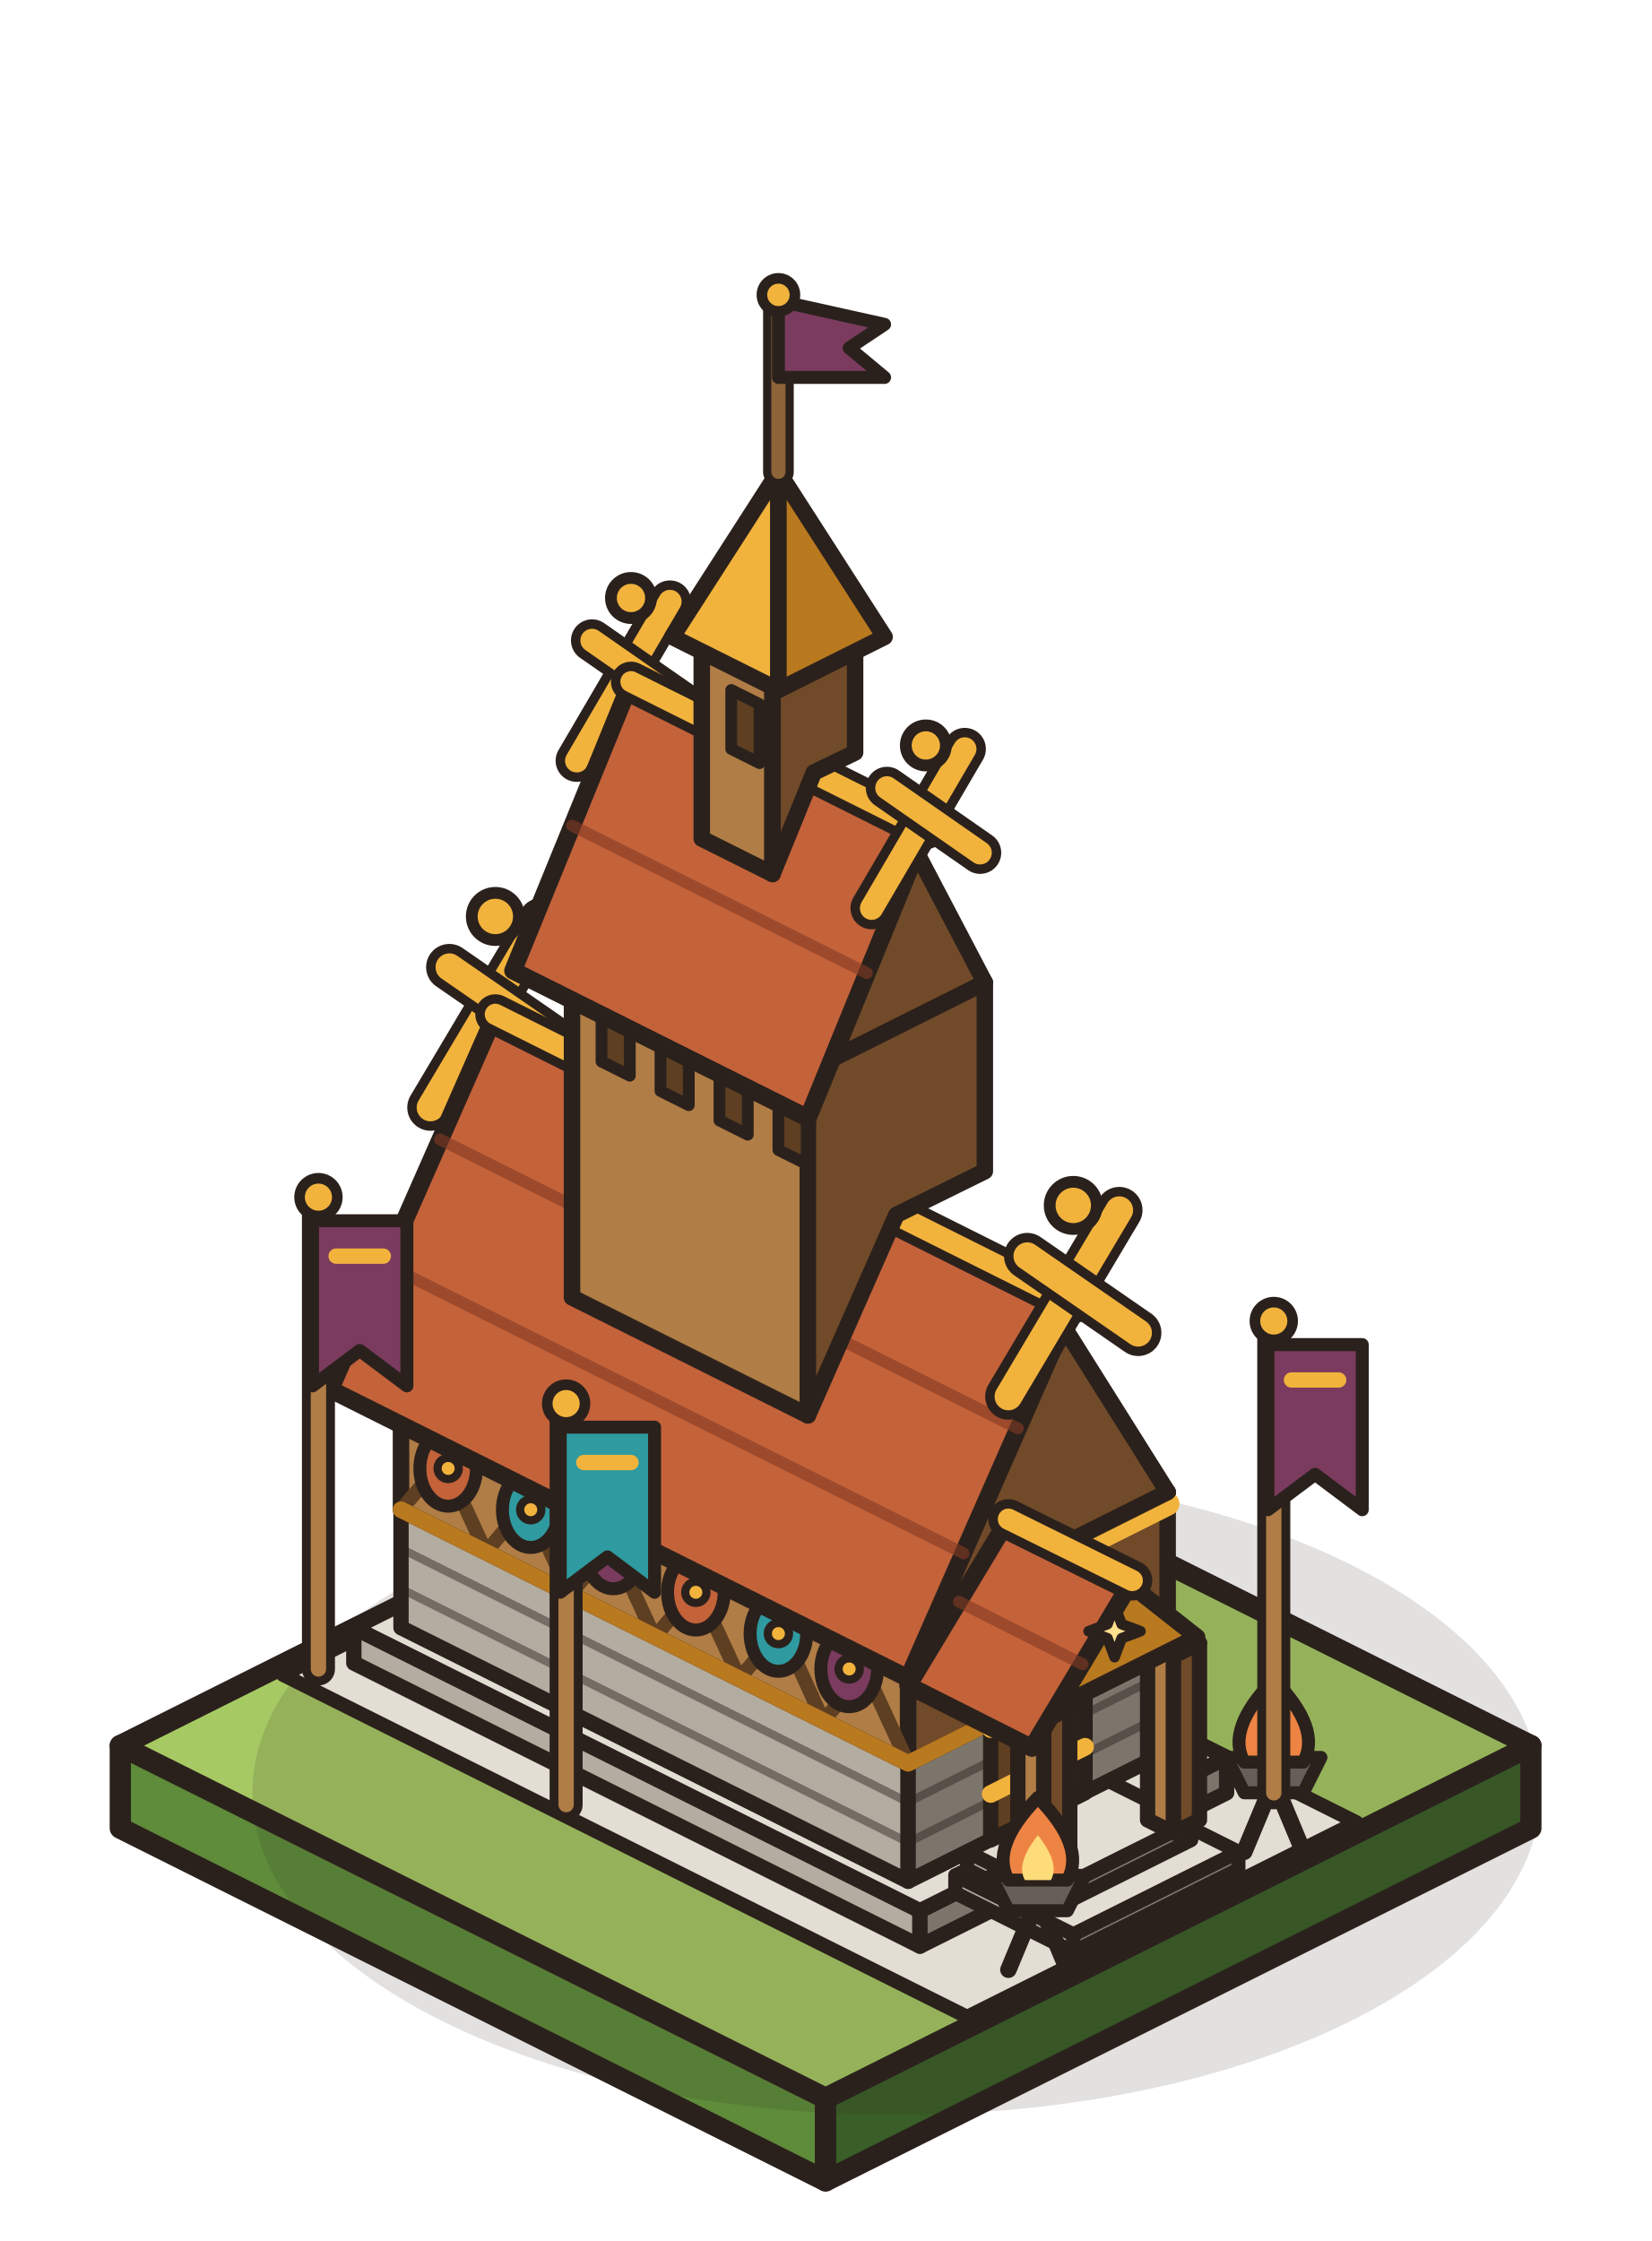
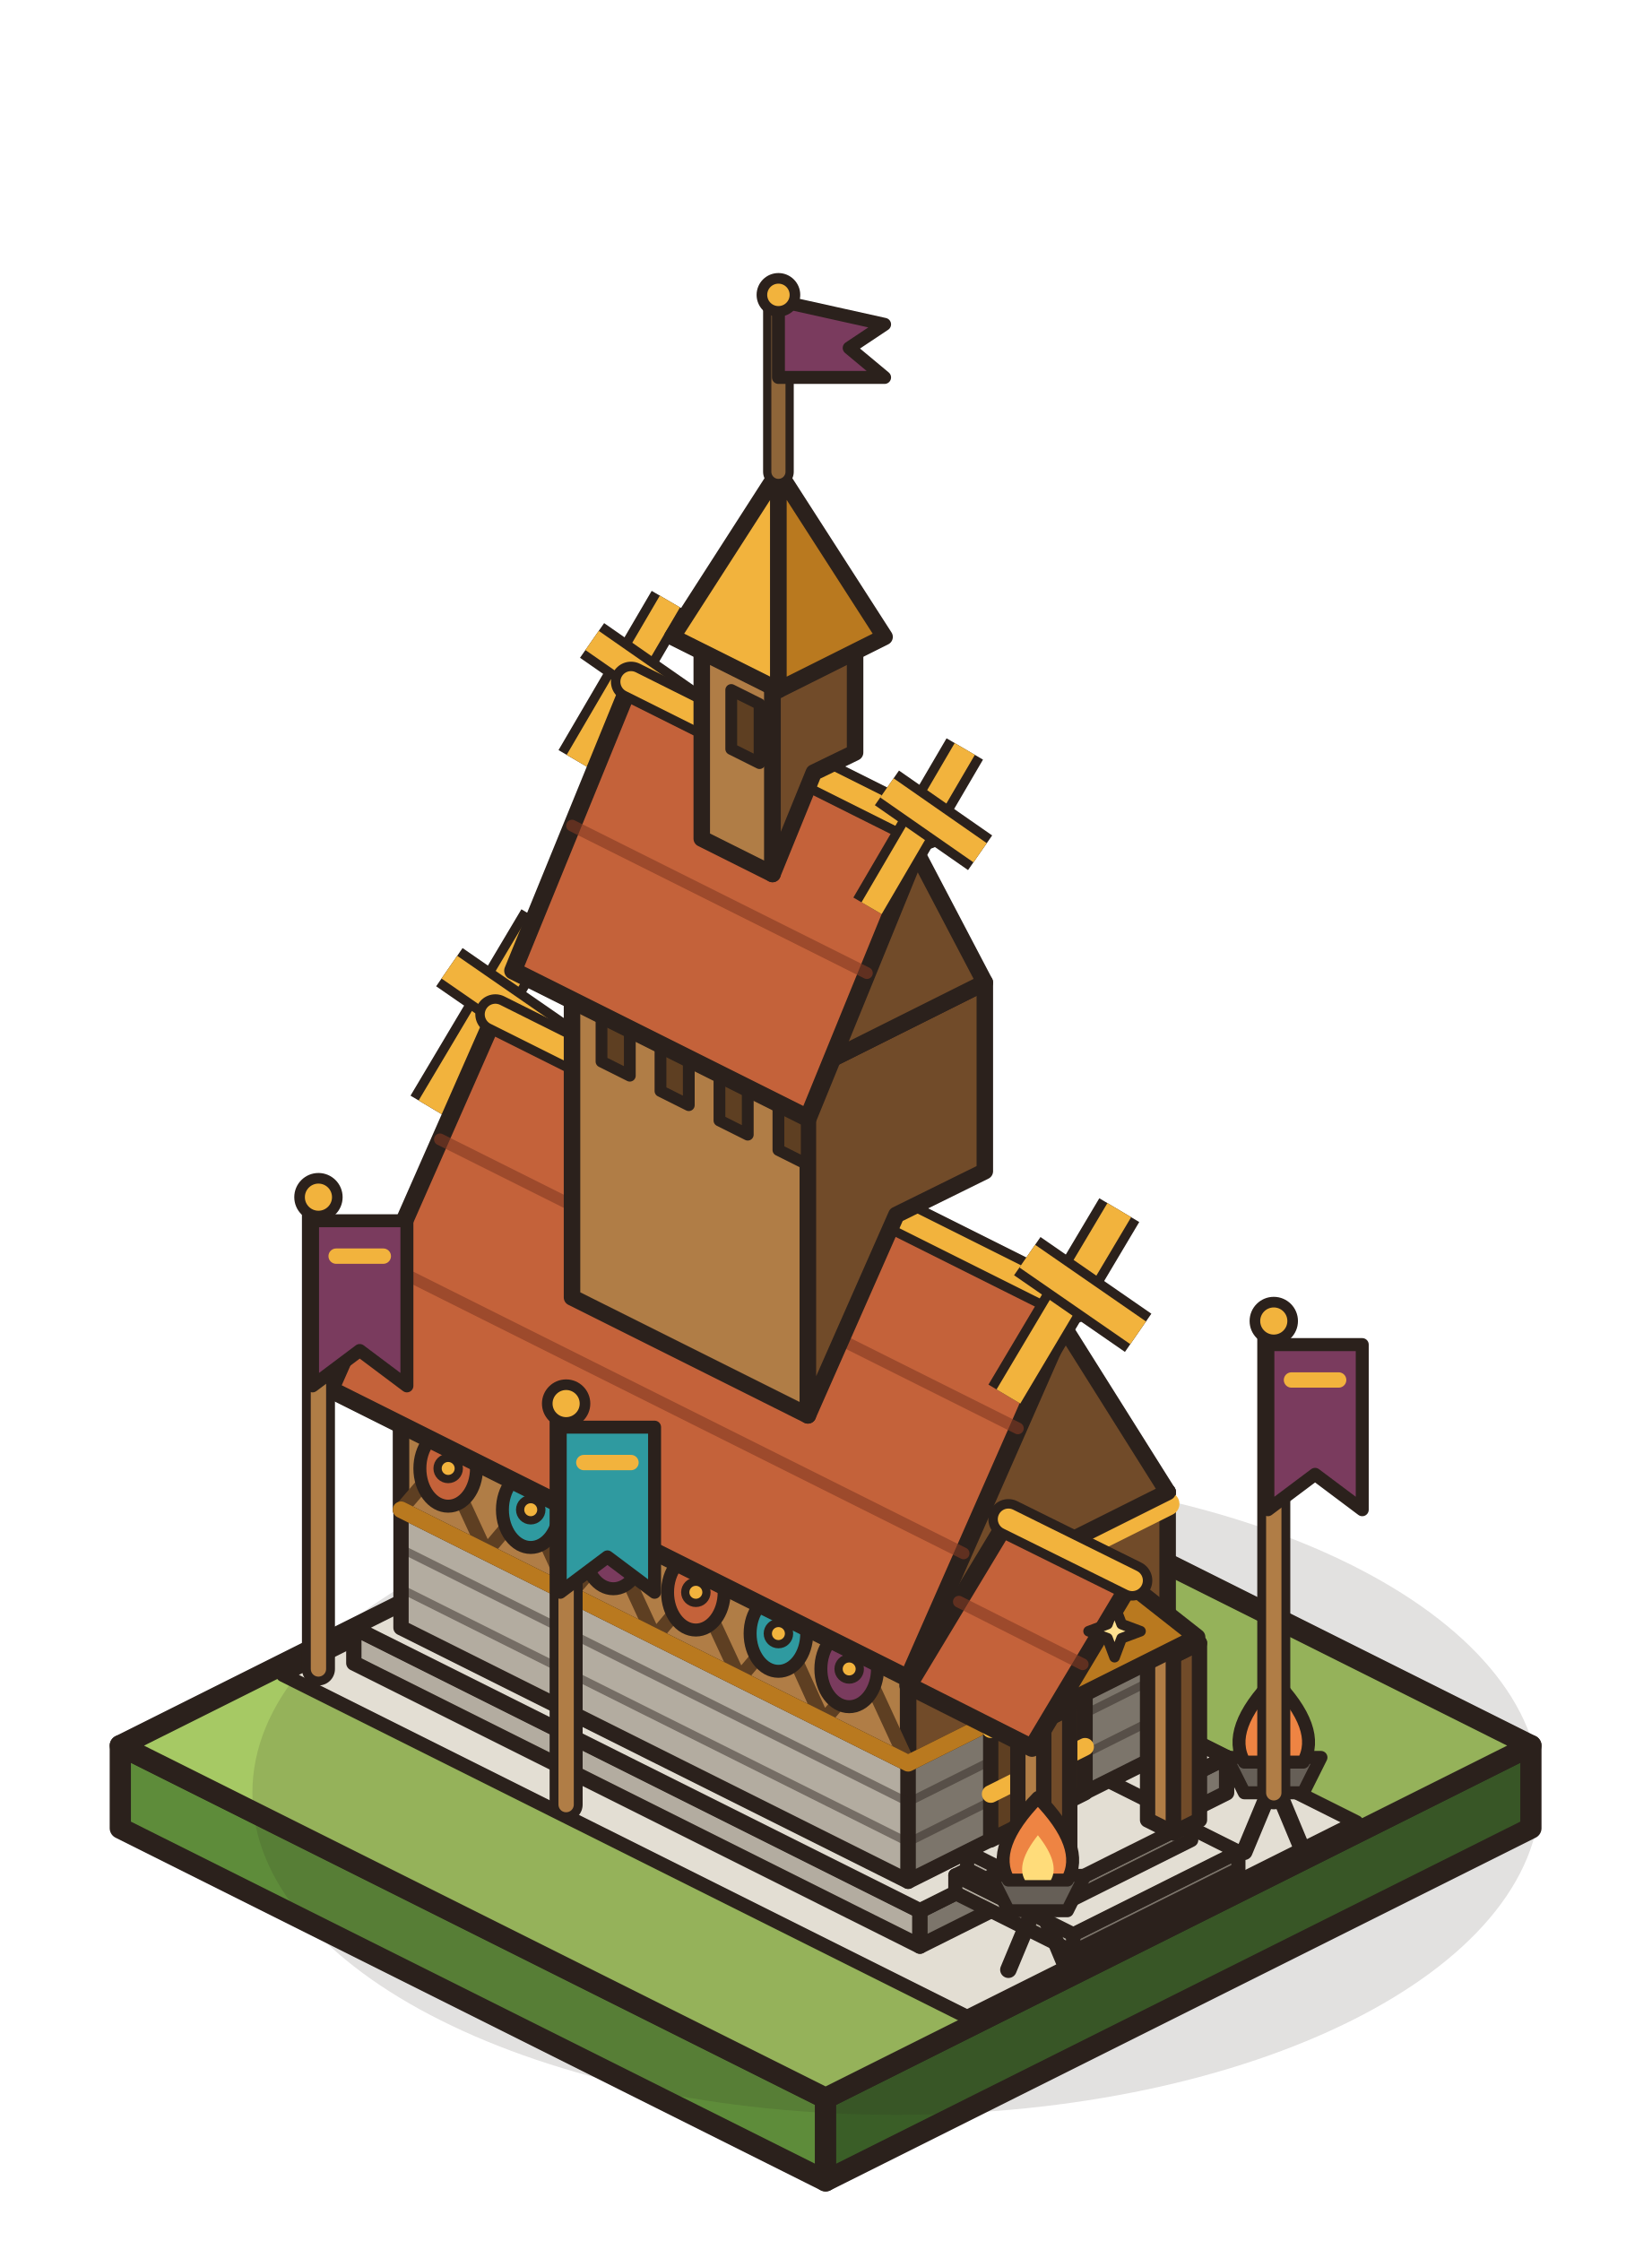
<svg xmlns="http://www.w3.org/2000/svg" viewBox="-70 -122 140 190" width="280" height="380">
  <path d="M-59.8 26L0 55.9L0 62.9L-59.8 33Z" fill="#5E8C3A" stroke="#2B211C" stroke-width="1.8" stroke-linejoin="round" />
  <path d="M59.8 26L0 55.9L0 62.9L59.8 33Z" fill="#3A5E27" stroke="#2B211C" stroke-width="1.8" stroke-linejoin="round" />
  <path d="M0 -3.9L59.8 26L0 55.9L-59.8 26Z" fill="#A6C964" stroke="#2B211C" stroke-width="1.8" stroke-linejoin="round" />
  <ellipse cx="6" cy="30" rx="54.6" ry="27.3" fill="#2B211C" opacity="0.14" />
  <g stroke="#2B211C" stroke-width="1.5" stroke-linejoin="round" stroke-linecap="round">
    <path d="M-13 3.5L45 32.5L12 49L-46 20Z" fill="#E3DED3" stroke-width="1.2" />
    <path d="M-40 19L8 43L8 40L-40 16Z" fill="#B3ACA0" stroke-width="1.3" />
    <path d="M8 43L34 30L34 27L8 40Z" fill="#7C756B" stroke-width="1.3" />
    <path d="M-14 3L34 27L8 40L-40 16Z" fill="#E3DED3" stroke-width="1.3" />
    <path d="M-36 16L7 37.5L7 27.5L-36 6Z" fill="#B3ACA0" stroke-width="1.3" />
    <path d="M7 37.5L29 26.5L29 16.5L7 27.5Z" fill="#7C756B" stroke-width="1.3" />
    <path d="M-14 -5L29 16.5L7 27.5L-36 6Z" fill="#E3DED3" stroke-width="1.3" />
    <path d="M-36 12.7L7 34.2L29 23.2M-36 9.3L7 30.8L29 19.8" fill="none" stroke="#2B211C" stroke-width="0.7" opacity="0.45" />
    <path d="M-36 6L7 27.5L7 15.5L-36 -6Z" fill="#B07D46" stroke-width="1.4" />
    <path d="M7 27.5L29 16.5L29 4.5L7 15.5Z" fill="#714B29" stroke-width="1.4" />
    <path d="M-14 -17L29 4.5L7 15.5L-36 -6Z" fill="#E4B67C" stroke-width="1.4" />
    <path d="M-36 6L-28.8 -2.4M-28.8 9.6L-36 -6M-28.8 9.6L-21.7 1.2M-21.7 13.2L-28.8 -2.4M-21.7 13.2L-14.5 4.8M-14.5 16.8L-21.7 1.2M-14.5 16.8L-7.3 8.3M-7.3 20.3L-14.5 4.8M-7.3 20.3L-0.2 11.9M-0.2 23.9L-7.3 8.3M-0.2 23.9L7 15.5M7 27.5L-0.2 11.9" fill="none" stroke="#5E3F22" stroke-width="1.2" />
    <path d="M-36 -5L7 16.5L29 5.5" fill="none" stroke="#F2B33D" stroke-width="2" />
    <path d="M-36 6L7 27.5L29 16.5" fill="none" stroke="#B9791F" stroke-width="1.4" />
    <ellipse cx="-32" cy="2.5" rx="2.4" ry="3.2" fill="#C4623A" stroke-width="1.1" />
    <circle cx="-32" cy="2.5" r="0.9" fill="#F2B33D" stroke-width="0.7" />
    <ellipse cx="-25" cy="6" rx="2.4" ry="3.2" fill="#2F9AA0" stroke-width="1.1" />
    <circle cx="-25" cy="6" r="0.9" fill="#F2B33D" stroke-width="0.7" />
    <ellipse cx="-18" cy="9.5" rx="2.4" ry="3.2" fill="#7A3B5E" stroke-width="1.1" />
    <circle cx="-18" cy="9.5" r="0.9" fill="#F2B33D" stroke-width="0.7" />
    <ellipse cx="-11" cy="13" rx="2.4" ry="3.2" fill="#C4623A" stroke-width="1.1" />
    <circle cx="-11" cy="13" r="0.9" fill="#F2B33D" stroke-width="0.7" />
    <ellipse cx="-4" cy="16.5" rx="2.4" ry="3.2" fill="#2F9AA0" stroke-width="1.1" />
    <circle cx="-4" cy="16.5" r="0.9" fill="#F2B33D" stroke-width="0.7" />
    <ellipse cx="2" cy="19.5" rx="2.4" ry="3.2" fill="#7A3B5E" stroke-width="1.1" />
    <circle cx="2" cy="19.5" r="0.9" fill="#F2B33D" stroke-width="0.7" />
-     <path d="M-33.5 -28.1L-24.1 -43.9" fill="none" stroke="#2B211C" stroke-width="3.94" />
-     <path d="M-33.5 -28.1L-24.1 -43.9" fill="none" stroke="#F2B33D" stroke-width="2.34" />
-     <path d="M-22.5 -33.5L-31.9 -40" fill="none" stroke="#2B211C" stroke-width="3.94" />
-     <path d="M-22.5 -33.5L-31.9 -40" fill="none" stroke="#F2B33D" stroke-width="2.34" />
-     <circle cx="-28" cy="-44.3" r="2" fill="#F2B33D" stroke-width="1" />
+     <path d="M-33.5 -28.1L-24.1 -43.9" fill="none" stroke="#2B211C" stroke-width="3.94" stroke-linecap="butt" />
+     <path d="M-33.5 -28.1L-24.1 -43.9" fill="none" stroke="#F2B33D" stroke-width="2.34" stroke-linecap="butt" />
+     <path d="M-22.5 -33.5L-31.9 -40" fill="none" stroke="#2B211C" stroke-width="3.94" stroke-linecap="butt" />
+     <path d="M-22.5 -33.5L-31.9 -40" fill="none" stroke="#F2B33D" stroke-width="2.34" stroke-linecap="butt" />
    <path d="M29 4.5L18 -13L7 15.5Z" fill="#714B29" stroke-width="1.4" />
    <path d="M-28 -36L21 -11.5L7 20.3L-42 -4.2Z" fill="#C4623A" stroke-width="1.5" />
    <path d="M-32.7 -25.4L16.3 -0.9M-37.3 -14.8L11.7 9.7" fill="none" stroke="#843A23" stroke-width="1" opacity="0.6" />
    <path d="M-28 -36L21 -11.5" fill="none" stroke="#2B211C" stroke-width="3.4" />
    <path d="M-28 -36L21 -11.5" fill="none" stroke="#F2B33D" stroke-width="1.8" />
    <path d="M-21.5 -12L-1.5 -2L-1.5 -31.2L-21.5 -41.2Z" fill="#B07D46" stroke-width="1.4" />
    <path d="M-1.5 -2L6 -19L13.5 -22.7L13.5 -38.7L-1.5 -31.2Z" fill="#714B29" stroke-width="1.4" />
    <path d="M-19 -32L-16.6 -30.8L-16.6 -35.8L-19 -37Z" fill="#5E3F22" stroke-width="1" />
    <path d="M-14 -29.5L-11.6 -28.3L-11.6 -33.3L-14 -34.5Z" fill="#5E3F22" stroke-width="1" />
    <path d="M-9 -27L-6.6 -25.8L-6.6 -30.8L-9 -32Z" fill="#5E3F22" stroke-width="1" />
    <path d="M-4 -24.5L-1.6 -23.3L-1.6 -28.3L-4 -29.5Z" fill="#5E3F22" stroke-width="1" />
    <path d="M-21.5 -40.2L-1.5 -30.2" fill="none" stroke="#F2B33D" stroke-width="1.6" />
-     <path d="M-21.1 -57.5L-13.2 -71" fill="none" stroke="#2B211C" stroke-width="3.58" />
-     <path d="M-21.1 -57.5L-13.2 -71" fill="none" stroke="#F2B33D" stroke-width="1.98" />
-     <path d="M-11.9 -62.2L-19.8 -67.7" fill="none" stroke="#2B211C" stroke-width="3.58" />
-     <path d="M-11.9 -62.2L-19.8 -67.7" fill="none" stroke="#F2B33D" stroke-width="1.98" />
-     <circle cx="-16.5" cy="-71.3" r="1.7" fill="#F2B33D" stroke-width="1" />
+     <path d="M-21.1 -57.5L-13.2 -71" fill="none" stroke="#2B211C" stroke-width="3.58" stroke-linecap="butt" />
+     <path d="M-21.1 -57.5L-13.2 -71" fill="none" stroke="#F2B33D" stroke-width="1.98" stroke-linecap="butt" />
+     <path d="M-11.9 -62.2L-19.8 -67.7" fill="none" stroke="#2B211C" stroke-width="3.58" stroke-linecap="butt" />
+     <path d="M-11.9 -62.2L-19.8 -67.7" fill="none" stroke="#F2B33D" stroke-width="1.98" stroke-linecap="butt" />
    <path d="M13.5 -38.7L6 -53L-1.5 -31.2Z" fill="#714B29" stroke-width="1.4" />
    <path d="M-16.5 -64.2L8.5 -51.7L-1.5 -27.2L-26.5 -39.7Z" fill="#C4623A" stroke-width="1.5" />
    <path d="M-21.5 -52L3.5 -39.5" fill="none" stroke="#843A23" stroke-width="1" opacity="0.6" />
    <path d="M-16.5 -64.2L8.5 -51.7" fill="none" stroke="#2B211C" stroke-width="3.4" />
    <path d="M-16.5 -64.2L8.5 -51.7" fill="none" stroke="#F2B33D" stroke-width="1.8" />
    <path d="M-10.5 -50.9L-4.5 -47.9L-4.5 -64.7L-10.5 -67.7Z" fill="#B07D46" stroke-width="1.4" />
    <path d="M-4.5 -47.9L-1 -56.5L2.5 -58.2L2.5 -68.2L-4.5 -64.7Z" fill="#714B29" stroke-width="1.4" />
    <path d="M-8 -58.5L-5.6 -57.3L-5.6 -62.3L-8 -63.5Z" fill="#5E3F22" stroke-width="1" />
    <path d="M-13 -68L-4 -63.5L-4 -82Z" fill="#F2B33D" stroke-width="1.4" />
    <path d="M-4 -63.5L5 -68L-4 -82Z" fill="#B9791F" stroke-width="1.4" />
    <path d="M-4 -82L-4 -97" fill="none" stroke="#2B211C" stroke-width="2.6" />
    <path d="M-4 -82L-4 -97" fill="none" stroke="#8E6539" stroke-width="1.2" />
    <path d="M-4 -96.5L5 -94.5L2 -92.5L5 -90L-4 -90Z" fill="#7A3B5E" stroke-width="1.1" />
    <circle cx="-4" cy="-97" r="1.4" fill="#F2B33D" stroke-width="0.9" />
-     <path d="M3.9 -45L11.8 -58.5" fill="none" stroke="#2B211C" stroke-width="3.58" />
-     <path d="M3.9 -45L11.8 -58.5" fill="none" stroke="#F2B33D" stroke-width="1.98" />
-     <path d="M13.1 -49.7L5.2 -55.2" fill="none" stroke="#2B211C" stroke-width="3.58" />
-     <path d="M13.1 -49.7L5.2 -55.2" fill="none" stroke="#F2B33D" stroke-width="1.98" />
-     <circle cx="8.5" cy="-58.8" r="1.7" fill="#F2B33D" stroke-width="1" />
-     <path d="M15.5 -3.6L24.9 -19.4" fill="none" stroke="#2B211C" stroke-width="3.94" />
-     <path d="M15.5 -3.6L24.9 -19.4" fill="none" stroke="#F2B33D" stroke-width="2.34" />
-     <path d="M26.5 -9L17.1 -15.5" fill="none" stroke="#2B211C" stroke-width="3.94" />
-     <path d="M26.5 -9L17.1 -15.5" fill="none" stroke="#F2B33D" stroke-width="2.34" />
-     <circle cx="21" cy="-19.8" r="2" fill="#F2B33D" stroke-width="1" />
+     <path d="M3.9 -45L11.8 -58.5" fill="none" stroke="#2B211C" stroke-width="3.58" stroke-linecap="butt" />
+     <path d="M3.9 -45L11.8 -58.5" fill="none" stroke="#F2B33D" stroke-width="1.98" stroke-linecap="butt" />
+     <path d="M13.1 -49.7L5.2 -55.2" fill="none" stroke="#2B211C" stroke-width="3.58" stroke-linecap="butt" />
+     <path d="M13.1 -49.7L5.2 -55.2" fill="none" stroke="#F2B33D" stroke-width="1.98" stroke-linecap="butt" />
+     <path d="M15.5 -3.6L24.9 -19.4" fill="none" stroke="#2B211C" stroke-width="3.94" stroke-linecap="butt" />
+     <path d="M15.5 -3.6L24.9 -19.4" fill="none" stroke="#F2B33D" stroke-width="2.34" stroke-linecap="butt" />
+     <path d="M26.5 -9L17.1 -15.5" fill="none" stroke="#2B211C" stroke-width="3.94" stroke-linecap="butt" />
+     <path d="M26.5 -9L17.1 -15.5" fill="none" stroke="#F2B33D" stroke-width="2.34" stroke-linecap="butt" />
    <path d="M11 38.5L21 43.5L21 42L11 37Z" fill="#B3ACA0" stroke-width="1.2" />
    <path d="M21 43.5L35 36.5L35 35L21 42Z" fill="#7C756B" stroke-width="1.2" />
    <path d="M25 30L35 35L21 42L11 37Z" fill="#E3DED3" stroke-width="1.2" />
    <path d="M12 36.5L19 40L19 38.5L12 35Z" fill="#B3ACA0" stroke-width="1.2" />
    <path d="M19 40L31 34L31 32.5L19 38.5Z" fill="#7C756B" stroke-width="1.2" />
    <path d="M24 29L31 32.5L19 38.5L12 35Z" fill="#E3DED3" stroke-width="1.2" />
    <path d="M22 30L14 34L14 21L18 17L22 17Z" fill="#5E3F22" stroke-width="1.3" />
    <path d="M22 26.1L14 30.1M22 20.6L14 24.6" fill="none" stroke="#F2B33D" stroke-width="1.5" />
    <path d="M18 32L18 17" fill="none" stroke="#2B211C" stroke-width="0.8" />
    <path d="M27.3 32.3L29.5 33.4L29.5 18.4L27.3 17.3Z" fill="#B07D46" stroke-width="1.3" />
    <path d="M29.5 33.4L31.7 32.3L31.7 17.3L29.5 18.4Z" fill="#714B29" stroke-width="1.3" />
    <path d="M29.5 16.2L31.7 17.3L29.5 18.4L27.3 17.3Z" fill="#E4B67C" stroke-width="1.3" />
    <path d="M16.3 37.8L18.5 38.9L18.5 23.9L16.3 22.8Z" fill="#B07D46" stroke-width="1.3" />
    <path d="M18.5 38.9L20.7 37.8L20.7 22.8L18.5 23.9Z" fill="#714B29" stroke-width="1.3" />
    <path d="M18.5 21.7L20.7 22.8L18.5 23.9L16.3 22.8Z" fill="#E4B67C" stroke-width="1.3" />
    <path d="M31.5 16.8L24.5 11.3L17.5 23.8Z" fill="#B9791F" stroke-width="1.4" />
    <path d="M15.5 6.8L26 12L17.5 26.2L7 20.9Z" fill="#C4623A" stroke-width="1.5" />
    <path d="M11.3 13.8L21.8 19.1" fill="none" stroke="#843A23" stroke-width="1" opacity="0.6" />
    <path d="M15.5 6.8L26 12" fill="none" stroke="#2B211C" stroke-width="3.4" />
    <path d="M15.5 6.8L26 12" fill="none" stroke="#F2B33D" stroke-width="1.8" />
    <path d="M24.5 14.1L25.1 15.7L26.7 16.3L25.1 16.9L24.5 18.5L23.9 16.9L22.3 16.3L23.9 15.7Z" fill="#FFE08F" stroke-width="0.9" />
    <path d="M35.5 35L38 29L40.5 35" fill="none" stroke="#2B211C" stroke-width="1.4" />
    <path d="M34 27L42 27L40.5 30L35.5 30Z" fill="#665F57" stroke-width="1.1" />
    <path d="M38 20.4Q42.1 24.6 40.5 27.4L35.5 27.4Q33.9 24.6 38 20.4Z" fill="#EE8443" stroke-width="1.1" />
    <path d="M38 23.5Q39.9 26 39.1 27.4L36.9 27.4Q36.1 26 38 23.5Z" fill="#FFDC7A" stroke-width="0" stroke="none" />
    <path d="M15.5 45L18 39L20.5 45" fill="none" stroke="#2B211C" stroke-width="1.4" />
    <path d="M14 37L22 37L20.5 40L15.5 40Z" fill="#665F57" stroke-width="1.1" />
    <path d="M18 30.4Q22.1 34.6 20.5 37.4L15.5 37.4Q13.9 34.6 18 30.4Z" fill="#EE8443" stroke-width="1.1" />
    <path d="M18 33.6Q19.9 36 19.1 37.4L16.9 37.4Q16.1 36 18 33.6Z" fill="#FFDC7A" stroke-width="0" stroke="none" />
    <path d="M38 30L38 -10" fill="none" stroke="#2B211C" stroke-width="2.8" />
    <path d="M38 30L38 -10" fill="none" stroke="#B07D46" stroke-width="1.3" />
    <path d="M37.5 -8L45.5 -8L45.5 6L41.5 3L37.5 6Z" fill="#7A3B5E" stroke-width="1.1" />
    <path d="M39.5 -5L43.5 -5" fill="none" stroke="#F2B33D" stroke-width="1.3" />
    <circle cx="38" cy="-10" r="1.6" fill="#F2B33D" stroke-width="0.9" />
    <path d="M-43 19.5L-43 -20.5" fill="none" stroke="#2B211C" stroke-width="2.8" />
    <path d="M-43 19.5L-43 -20.5" fill="none" stroke="#B07D46" stroke-width="1.3" />
    <path d="M-43.5 -18.5L-35.5 -18.5L-35.5 -4.5L-39.5 -7.5L-43.5 -4.5Z" fill="#7A3B5E" stroke-width="1.1" />
    <path d="M-41.5 -15.5L-37.5 -15.5" fill="none" stroke="#F2B33D" stroke-width="1.3" />
    <circle cx="-43" cy="-20.5" r="1.6" fill="#F2B33D" stroke-width="0.9" />
    <path d="M-22 31L-22 -3" fill="none" stroke="#2B211C" stroke-width="2.8" />
    <path d="M-22 31L-22 -3" fill="none" stroke="#B07D46" stroke-width="1.3" />
    <path d="M-22.5 -1L-14.5 -1L-14.5 13L-18.5 10L-22.5 13Z" fill="#2F9AA0" stroke-width="1.1" />
    <path d="M-20.5 2L-16.5 2" fill="none" stroke="#F2B33D" stroke-width="1.3" />
    <circle cx="-22" cy="-3" r="1.6" fill="#F2B33D" stroke-width="0.9" />
  </g>
</svg>
